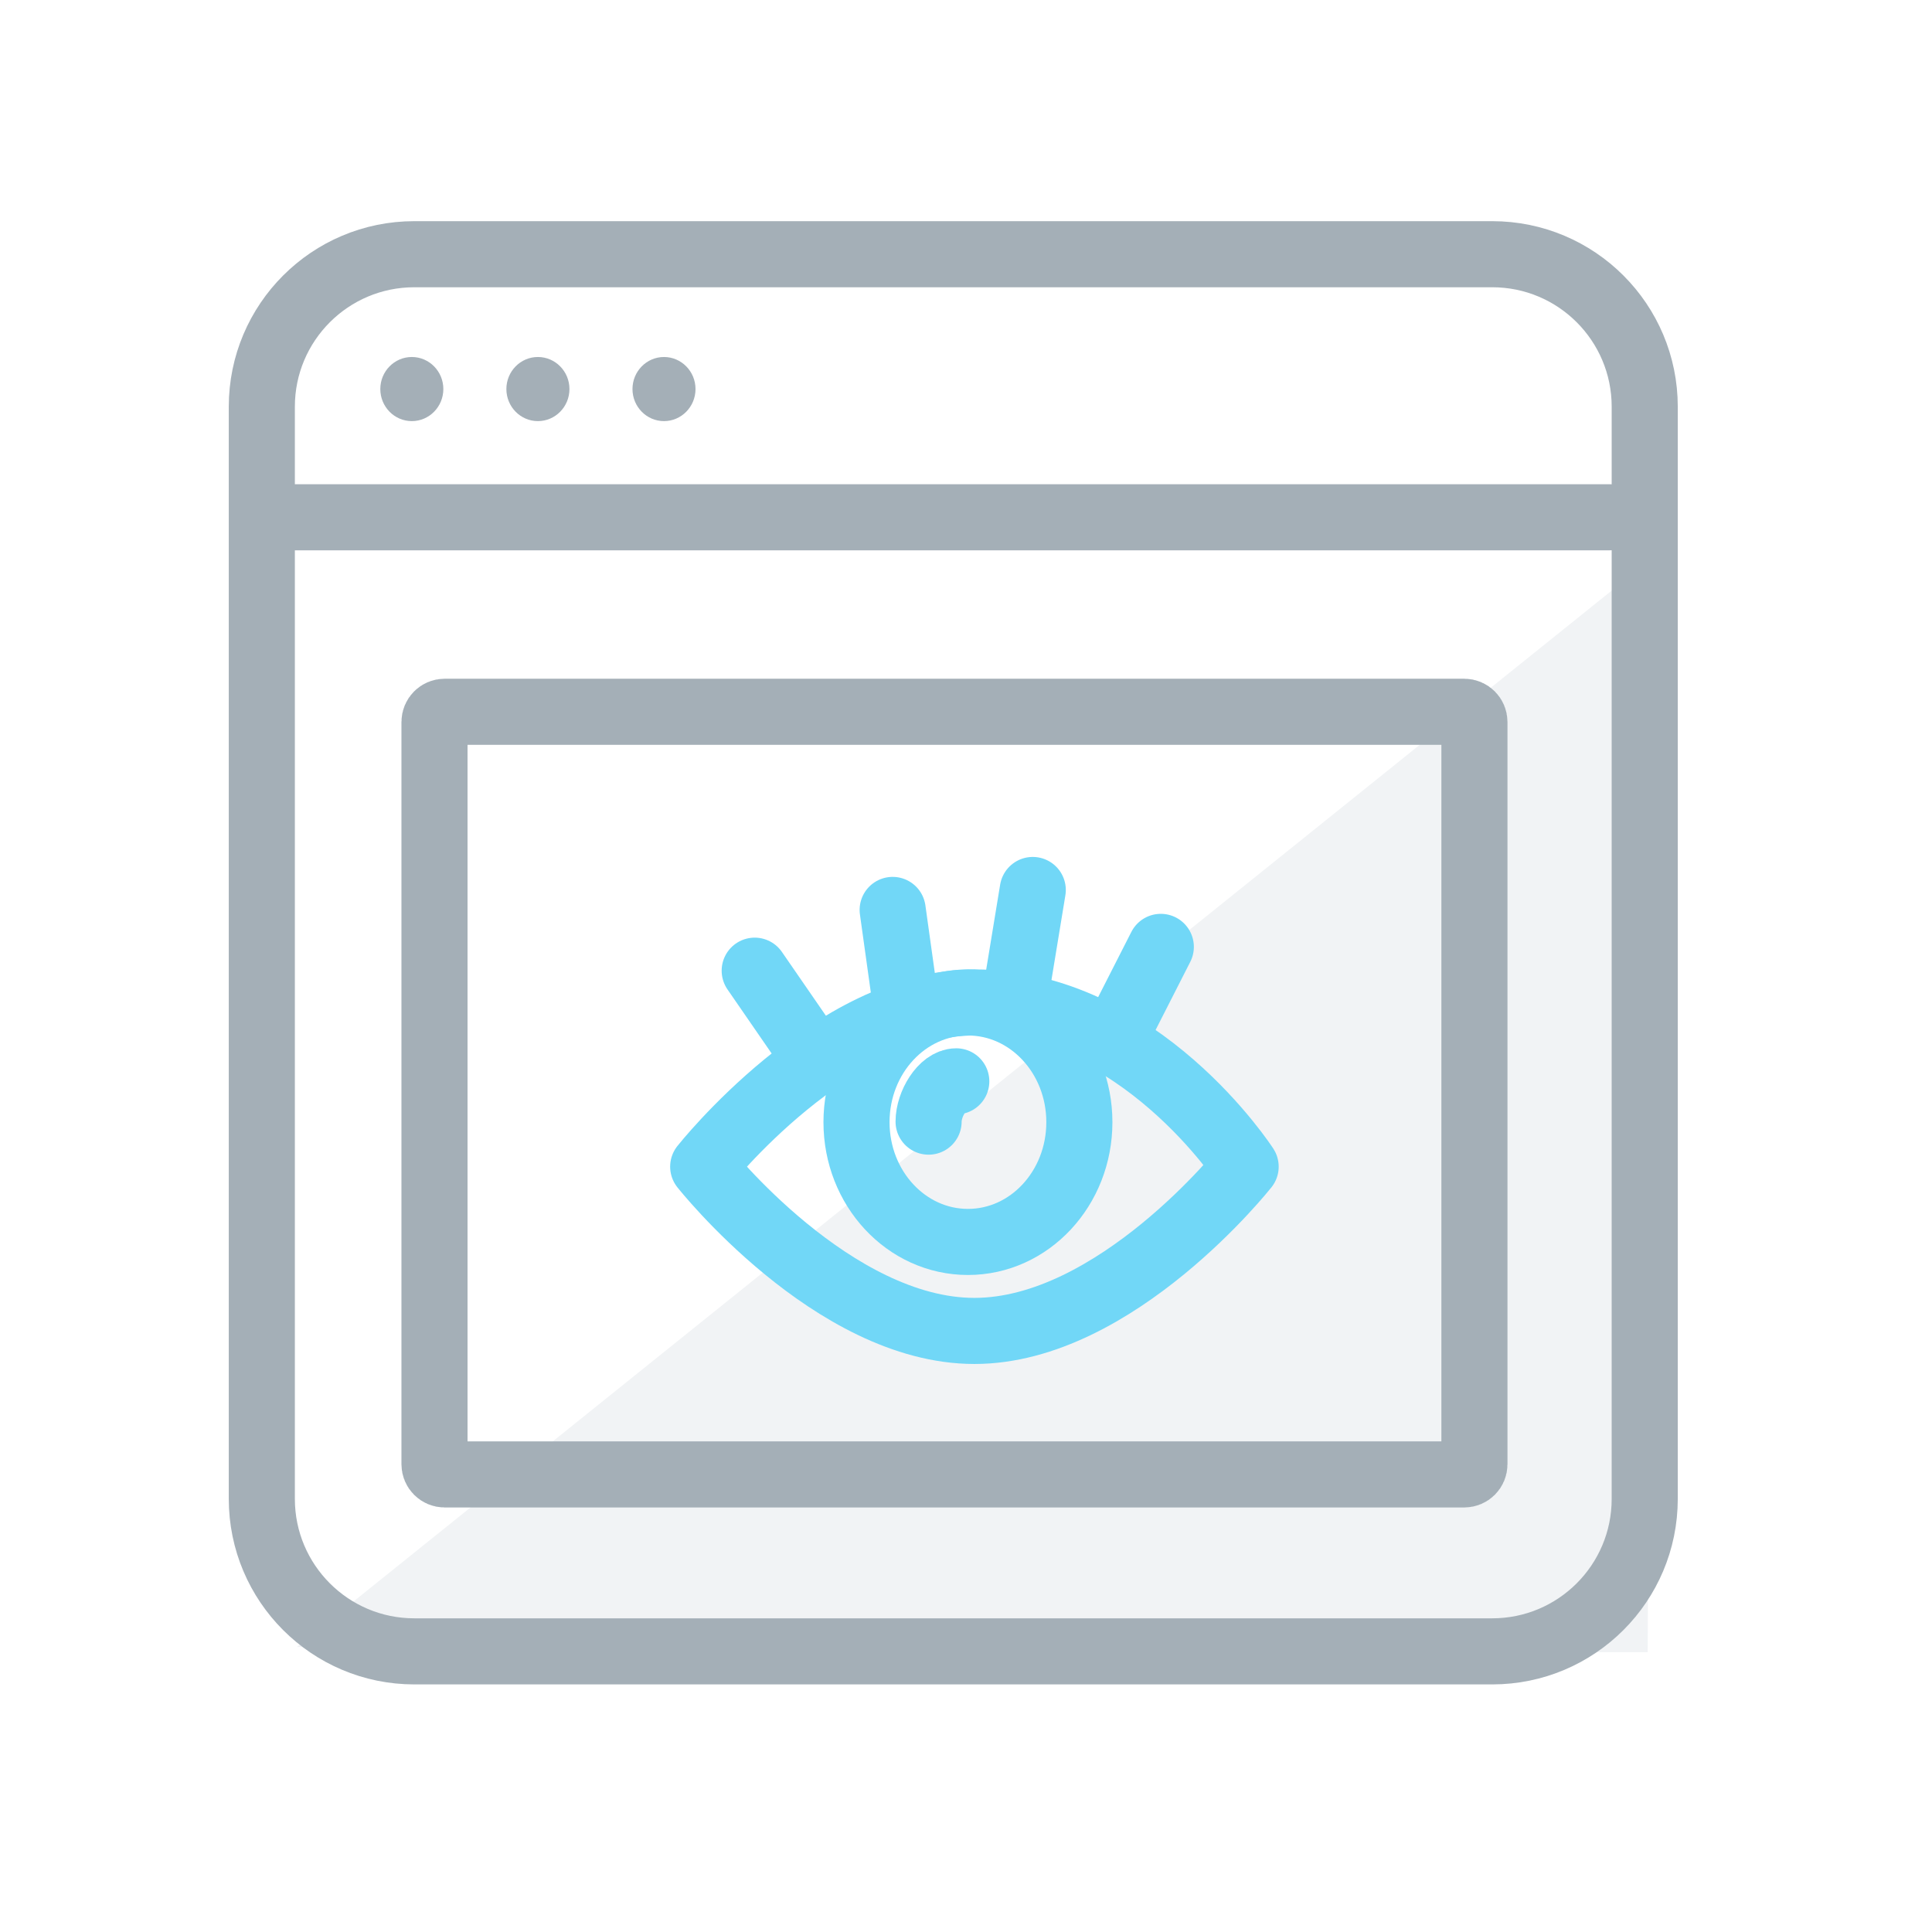
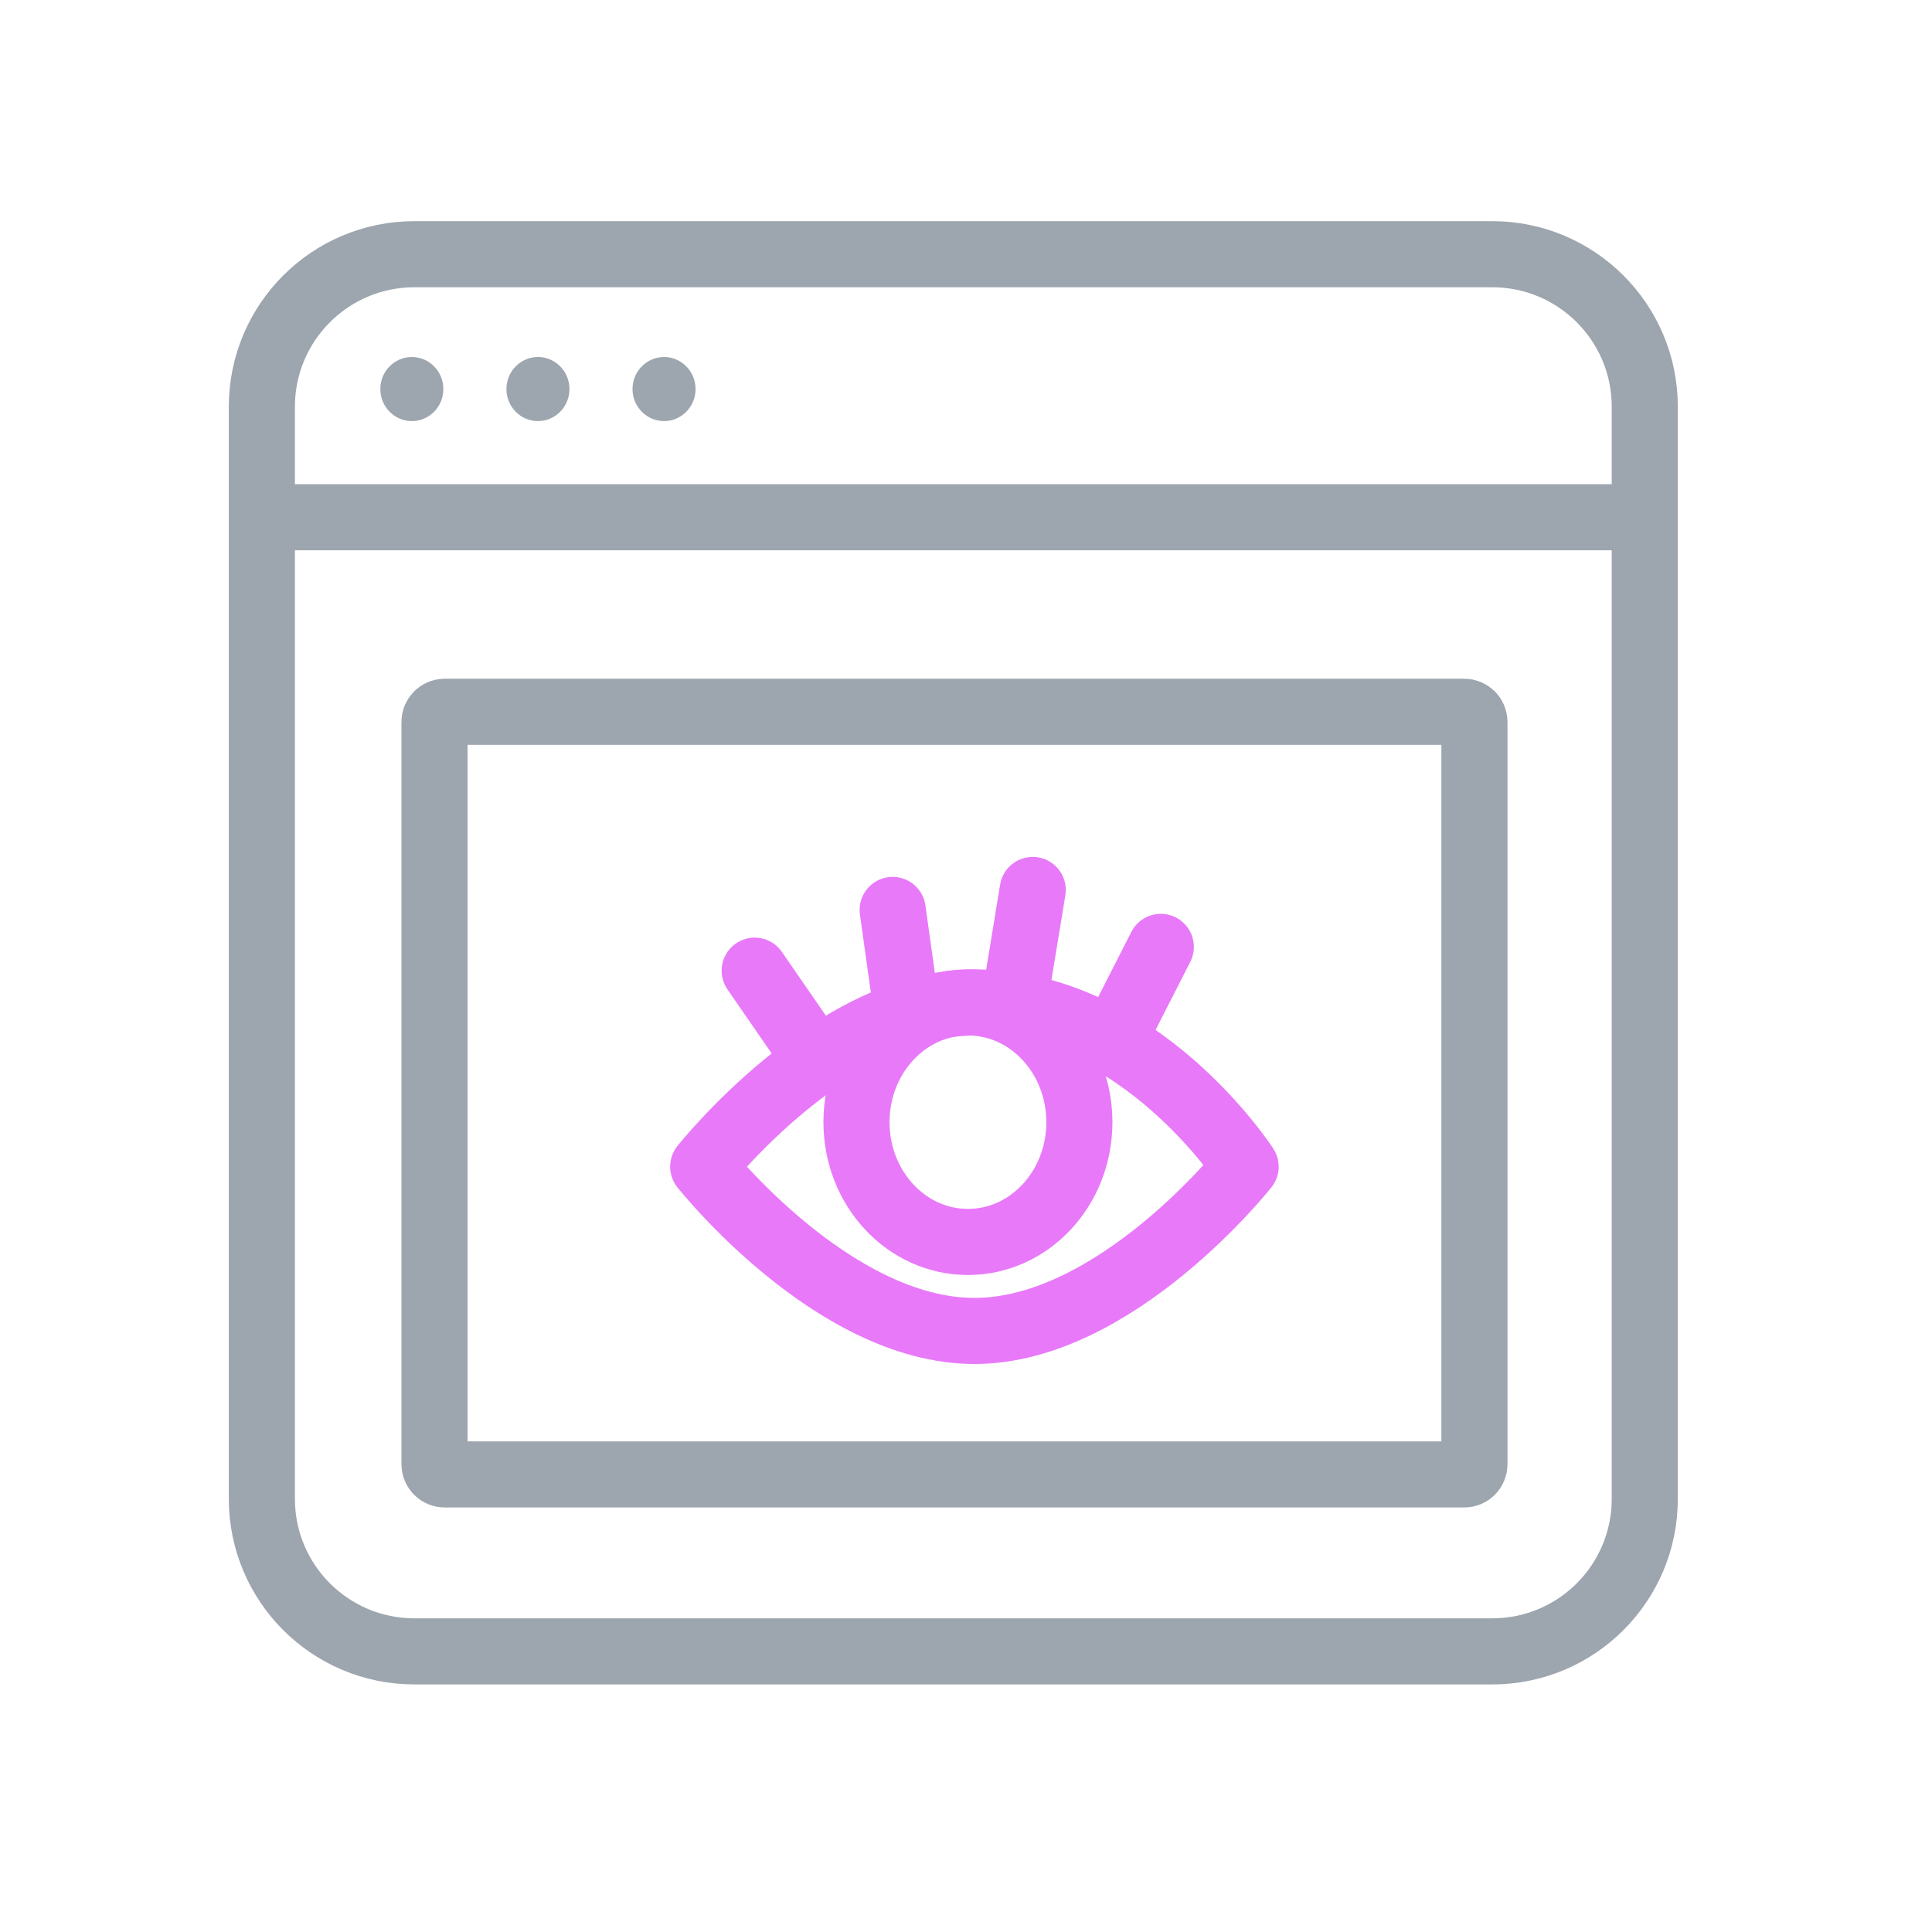
- <svg xmlns="http://www.w3.org/2000/svg" width="48px" height="48px" viewBox="0 0 48 48" version="1.1">
-   <g stroke="none" stroke-width="1" fill="none" fill-rule="evenodd">
-     <g transform="translate(6.315789, 6.315789)">
-       <polygon fill="#F1F3F5" points="34.695 7.579 34.695 21.204 34.62 34.732 9.146 34.732 1.062 34.601" />
-       <g transform="translate(0, 1.894737)">
-         <path d="M0.783,4.641 L33.676,4.641" stroke="#A4AFB7" stroke-width="1.642" stroke-linecap="round" stroke-linejoin="round" />
-         <path d="M4.699,1.455 C4.699,1.895 4.348,2.252 3.916,2.252 C3.483,2.252 3.133,1.895 3.133,1.455 C3.133,1.016 3.483,0.659 3.916,0.659 C4.348,0.659 4.699,1.016 4.699,1.455" fill="#A4AFB7" />
-         <path d="M7.832,1.455 C7.832,1.895 7.481,2.252 7.048,2.252 C6.616,2.252 6.265,1.895 6.265,1.455 C6.265,1.016 6.616,0.659 7.048,0.659 C7.481,0.659 7.832,1.016 7.832,1.455" fill="#A4AFB7" />
-         <path d="M10.964,1.455 C10.964,1.895 10.613,2.252 10.181,2.252 C9.749,2.252 9.398,1.895 9.398,1.455 C9.398,1.016 9.749,0.659 10.181,0.659 C10.613,0.659 10.964,1.016 10.964,1.455" fill="#A4AFB7" />
-       </g>
-       <path d="M4.731,11.368 L30.063,11.368 C30.203,11.368 30.316,11.482 30.316,11.621 L30.316,30.063 C30.316,30.203 30.203,30.316 30.063,30.316 L4.731,30.316 C4.592,30.316 4.479,30.203 4.479,30.063 L4.479,11.621 C4.479,11.482 4.592,11.368 4.731,11.368 Z" stroke="#A4AFB7" stroke-width="1.642" />
-       <g transform="translate(10.73684, 15.15789)" stroke="#71D7F7" stroke-linecap="round" stroke-width="1.642">
-         <path d="M13.895,7.512 C13.895,7.512 10.672,11.593 7.156,11.593 C3.641,11.593 0.418,7.512 0.418,7.512 C0.418,7.512 3.641,3.432 7.156,3.432 C11.258,3.432 13.895,7.512 13.895,7.512 Z" stroke-linejoin="round" />
-         <path d="M9.764,6.407 C9.764,8.05 8.525,9.382 6.996,9.382 C5.466,9.382 4.227,8.05 4.227,6.407 C4.227,4.764 5.466,3.432 6.996,3.432 C8.525,3.432 9.764,4.764 9.764,6.407 Z" stroke-linejoin="round" />
-         <path d="M6.018,6.393 C6.018,5.949 6.362,5.392 6.706,5.392" stroke-linejoin="round" />
-         <path d="M4.939,1.176 L5.615,3.263" transform="translate(5.277211, 2.219496) rotate(10) translate(-5.277211, -2.219496) " />
-         <path d="M10.761,2.141 L11.932,3.696" transform="translate(11.3462, 2.918712) scale(-1, 1) rotate(10) translate(-11.3462, -2.918712) " />
-         <path d="M8.413,0.623 L8.439,2.844" transform="translate(8.425696, 1.733668) rotate(10) translate(-8.425696, -1.733668) " />
-         <path d="M2.378,2.454 L2.243,4.608" transform="translate(2.310364, 3.531097) scale(-1, 1) rotate(-329) translate(-2.310364, -3.531097) " />
-       </g>
-       <rect stroke="#A4AFB7" stroke-width="1.642" x="0.189" y="-2.18491891e-13" width="34.358" height="34.712" rx="3.789" />
-     </g>
-   </g>
+ <svg xmlns="http://www.w3.org/2000/svg" width="48" height="48" viewBox="0 0 48 48" fill="none">
+   <path d="M7.1 12.851H39.992" stroke="#9DA5AE" stroke-width="1.642" stroke-linecap="round" stroke-linejoin="round" />
+   <path fill-rule="evenodd" clip-rule="evenodd" d="M11.015 9.666C11.015 10.105 10.665 10.462 10.232 10.462C9.8 10.462 9.449 10.105 9.449 9.666C9.449 9.226 9.8 8.87 10.232 8.87C10.665 8.87 11.015 9.226 11.015 9.666" fill="#9DA5AE" />
+   <path fill-rule="evenodd" clip-rule="evenodd" d="M14.148 9.666C14.148 10.105 13.797 10.462 13.365 10.462C12.933 10.462 12.582 10.105 12.582 9.666C12.582 9.226 12.933 8.87 13.365 8.87C13.797 8.87 14.148 9.226 14.148 9.666" fill="#9DA5AE" />
+   <path fill-rule="evenodd" clip-rule="evenodd" d="M17.281 9.666C17.281 10.105 16.93 10.462 16.498 10.462C16.066 10.462 15.715 10.105 15.715 9.666C15.715 9.226 16.066 8.87 16.498 8.87C16.93 8.87 17.281 9.226 17.281 9.666" fill="#9DA5AE" />
+   <path d="M10.795 17.937C10.795 17.797 10.908 17.684 11.048 17.684L36.379 17.684C36.519 17.684 36.632 17.797 36.632 17.937V36.379C36.632 36.519 36.519 36.632 36.379 36.632H11.048C10.908 36.632 10.795 36.519 10.795 36.379V17.937Z" stroke="#9DA5AE" stroke-width="1.642" />
+   <path fill-rule="evenodd" clip-rule="evenodd" d="M30.947 28.986C30.947 28.986 27.725 33.067 24.209 33.067C20.693 33.067 17.471 28.986 17.471 28.986C17.471 28.986 20.693 24.905 24.209 24.905C28.311 24.905 30.947 28.986 30.947 28.986Z" stroke="#E879F9" stroke-width="1.642" stroke-linecap="round" stroke-linejoin="round" />
+   <path fill-rule="evenodd" clip-rule="evenodd" d="M26.817 27.881C26.817 29.524 25.577 30.856 24.048 30.856C22.519 30.856 21.279 29.524 21.279 27.881C21.279 26.238 22.519 24.905 24.048 24.905C25.577 24.905 26.817 26.238 26.817 27.881Z" stroke="#E879F9" stroke-width="1.642" stroke-linecap="round" stroke-linejoin="round" />
+   <path d="M22.178 22.607L22.482 24.779" stroke="#E879F9" stroke-width="1.642" stroke-linecap="round" />
+   <path d="M28.84 23.525L27.956 25.26" stroke="#E879F9" stroke-width="1.642" stroke-linecap="round" />
+   <path d="M25.658 22.111L25.298 24.303" stroke="#E879F9" stroke-width="1.642" stroke-linecap="round" />
+   <path d="M18.75 24.116L19.976 25.893" stroke="#E879F9" stroke-width="1.642" stroke-linecap="round" />
+   <rect x="6.506" y="6.316" width="34.358" height="34.712" rx="3.789" stroke="#9DA5AE" stroke-width="1.642" />
</svg>
